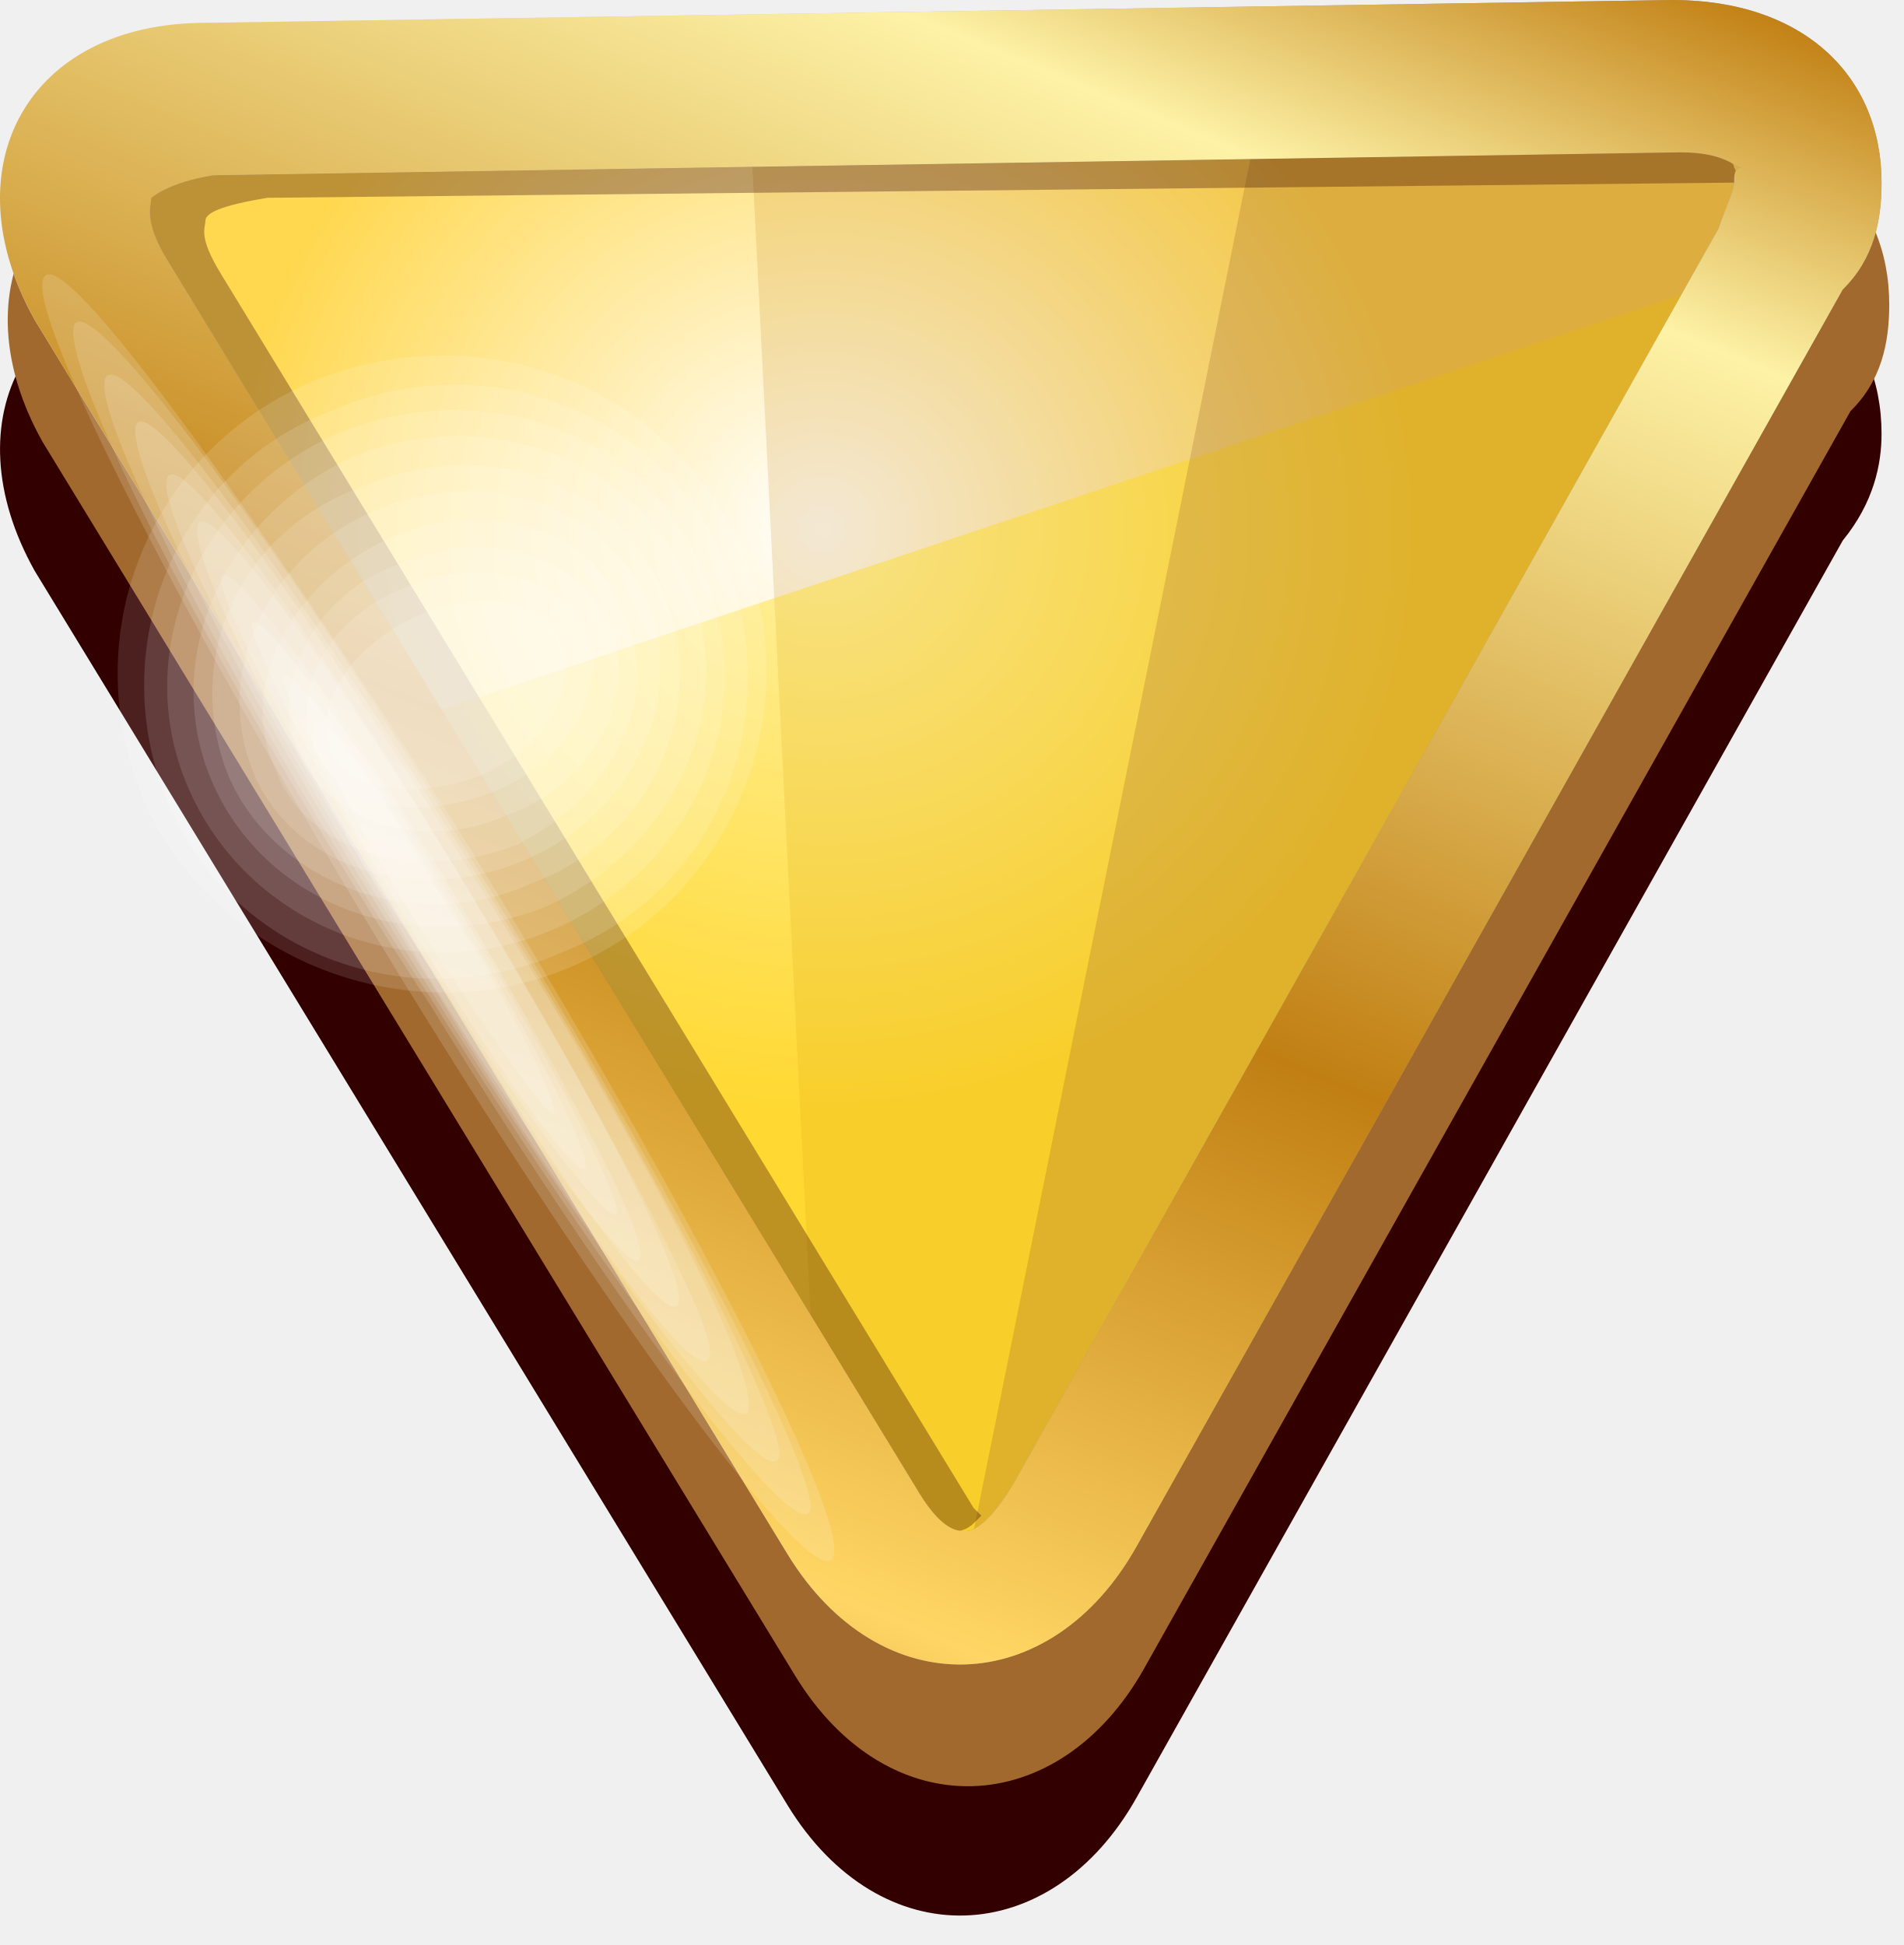
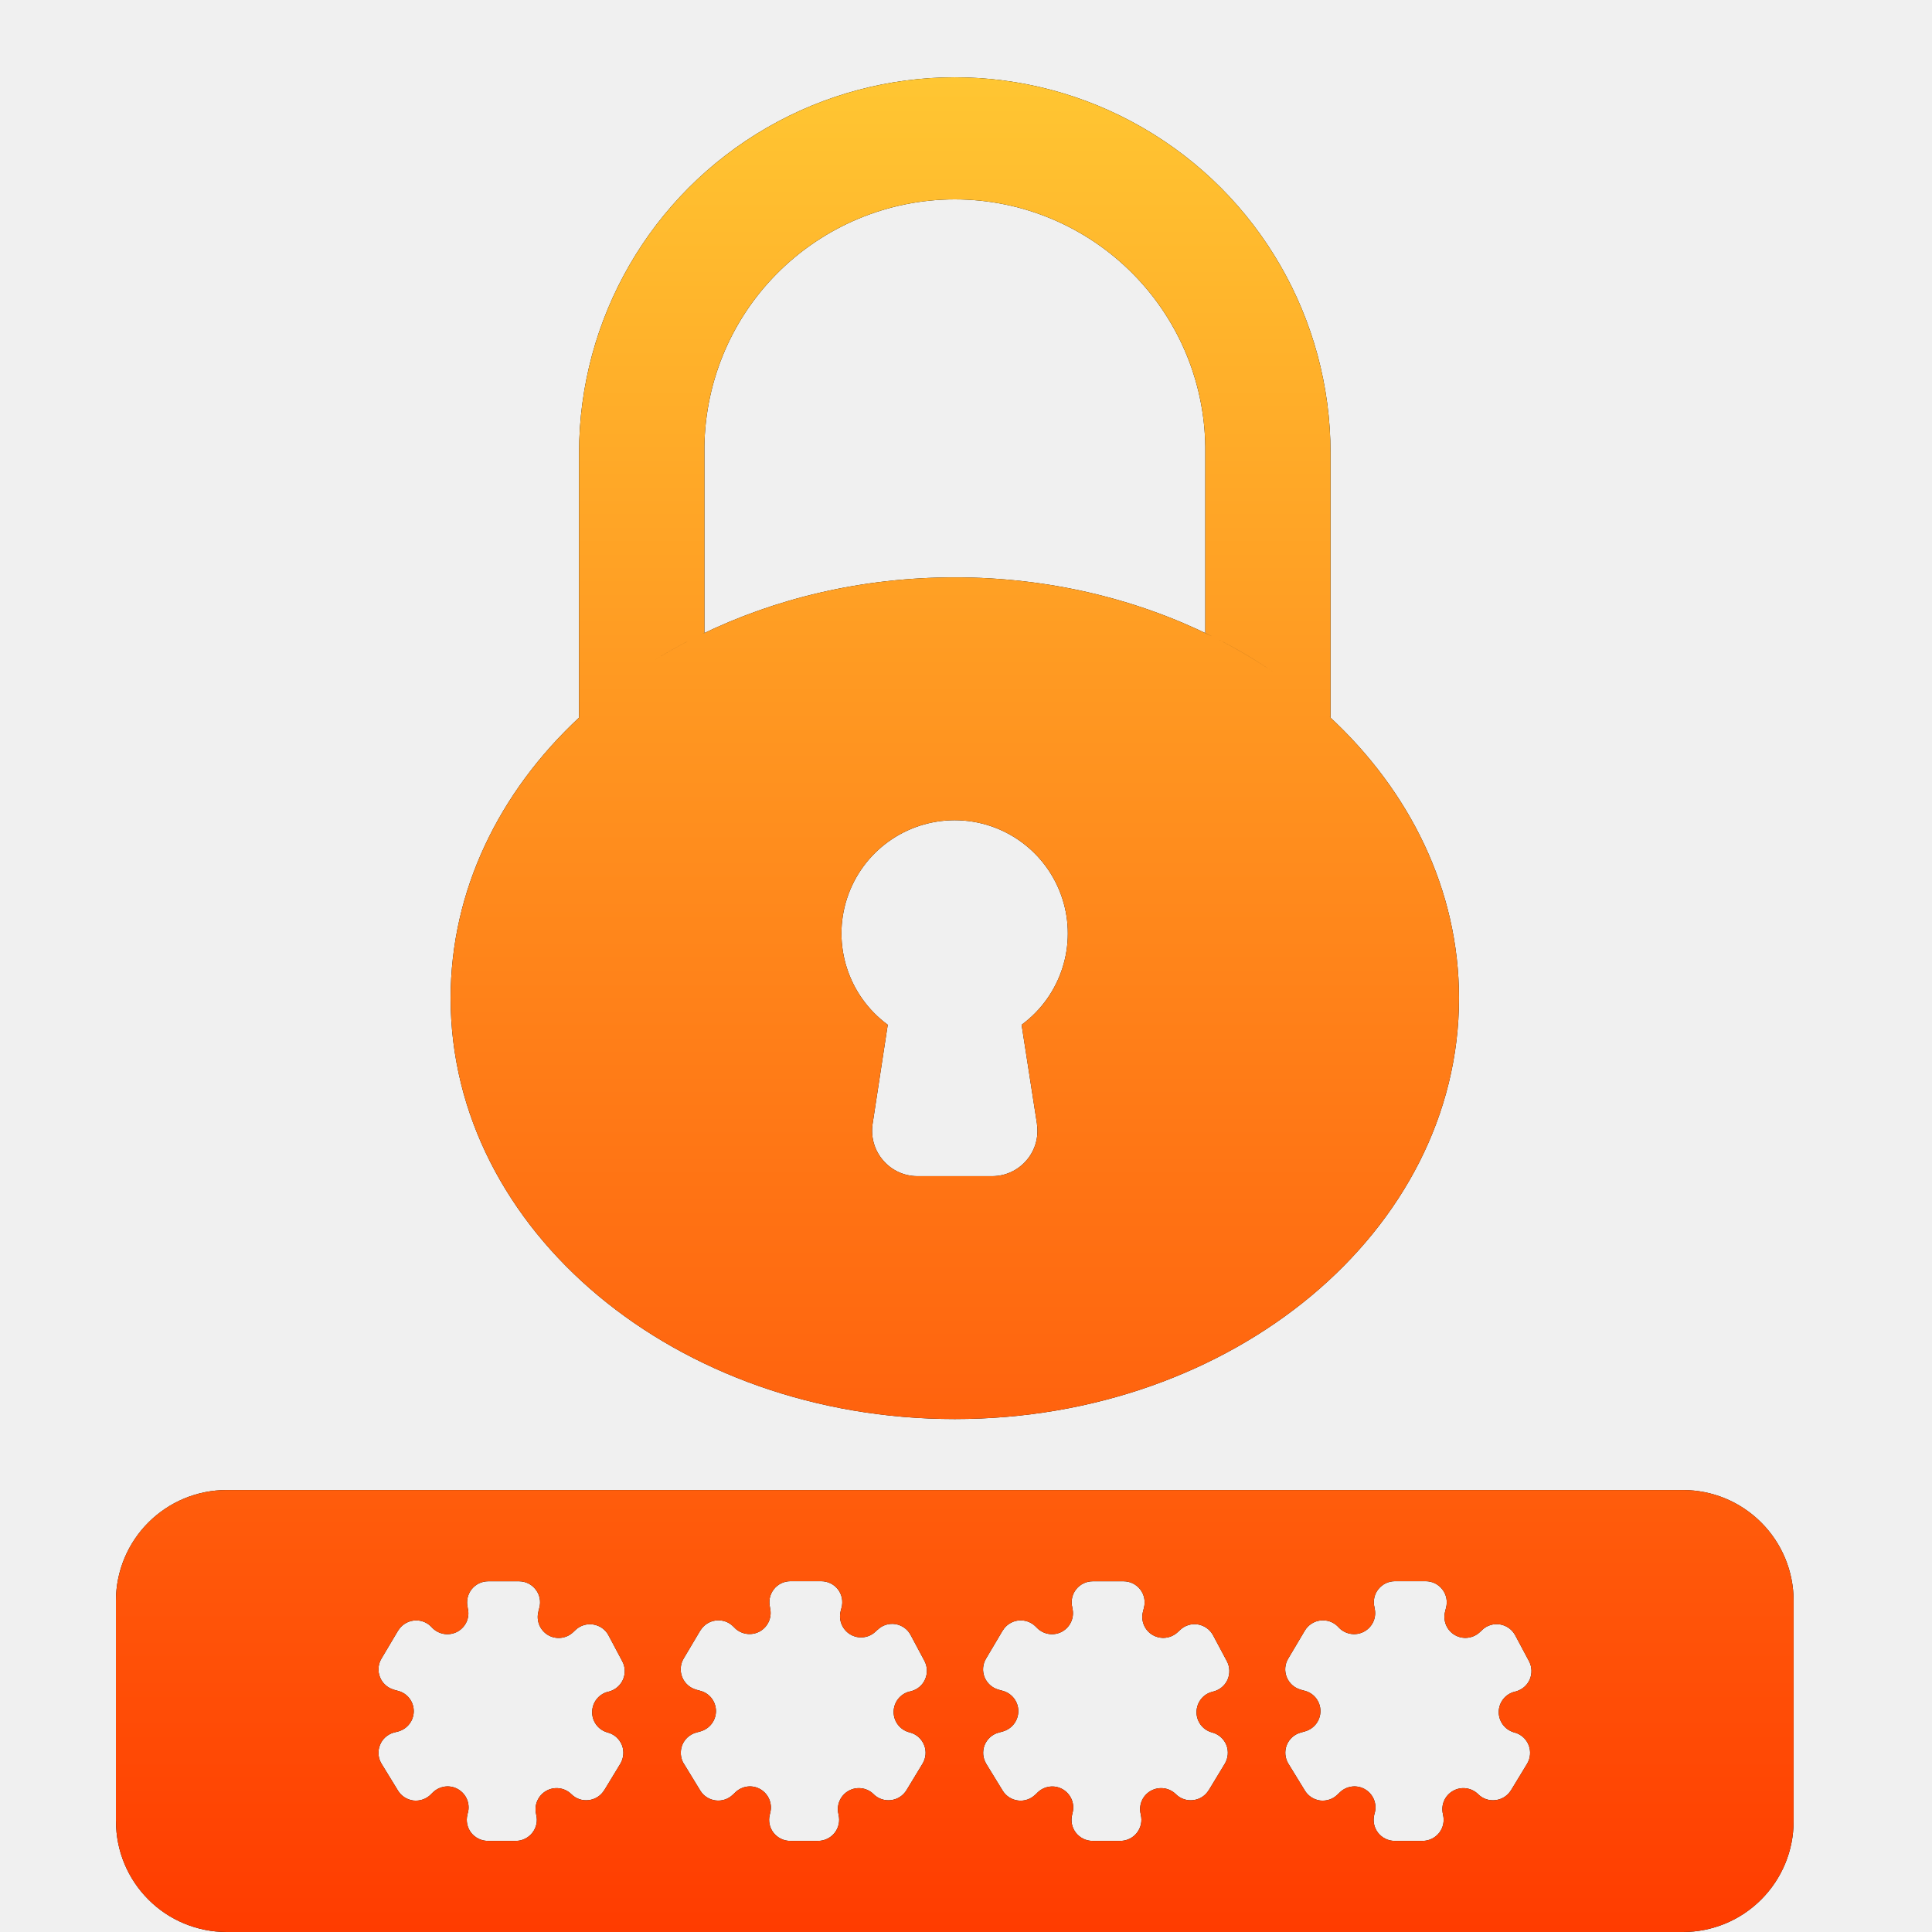
- <svg xmlns="http://www.w3.org/2000/svg" width="46" height="47" viewBox="0 0 46 47" fill="none">
-   <path d="M45.461 10.484C45.461 7.907 43.586 6.066 40.399 6.066L4.965 6.619C0.652 6.619 -1.222 10.116 0.84 13.798L19.026 43.618C21.276 47.299 25.4 47.115 27.463 43.434L44.524 13.061C45.274 12.141 45.461 11.22 45.461 10.484ZM41.899 10.3C41.899 10.484 41.712 10.852 41.524 11.405L24.463 41.777C23.901 42.697 23.526 42.882 23.338 42.882C23.151 42.882 22.776 42.882 22.213 41.961L4.027 12.141C3.465 11.22 3.652 10.852 3.652 10.668C3.652 10.668 4.027 10.116 5.152 10.116L40.587 9.564C41.712 9.564 41.899 9.932 42.087 9.932C41.899 9.932 41.899 10.116 41.899 10.3Z" fill="#330000" />
-   <path d="M45.647 7.359C45.647 4.782 43.772 2.941 40.585 2.941L5.151 3.494C0.838 3.494 -1.036 6.991 1.026 10.673L19.212 40.493C21.462 44.174 25.586 43.99 27.649 40.309L44.71 9.936C45.46 9.2 45.647 8.28 45.647 7.359ZM42.085 7.359C42.085 7.543 41.898 7.911 41.71 8.464L24.649 38.836C24.087 39.757 23.712 39.941 23.524 39.941C23.337 39.941 22.962 39.941 22.399 39.02L4.213 9.2C3.651 8.28 3.838 7.911 3.838 7.727C3.838 7.727 4.213 7.359 5.338 7.175L40.773 6.623C41.898 6.623 42.085 6.991 42.273 6.991C42.085 6.991 42.085 6.991 42.085 7.359Z" fill="#A2692E" />
-   <path d="M43.21 6.258L26.149 36.63C24.649 39.207 22.4 39.207 20.9 36.814L2.714 6.994C1.214 4.601 2.339 2.576 5.339 2.392L40.773 1.84C43.398 1.84 44.523 3.865 43.21 6.258Z" fill="url(#paint0_radial_874_6890)" />
-   <path opacity="0.18" d="M43.772 4.601C43.96 2.944 42.647 1.84 40.398 1.84L18.087 2.208L19.774 35.526L20.524 36.814C22.024 39.207 24.461 39.207 25.774 36.63L42.835 6.258C43.397 5.705 43.585 5.153 43.772 4.601Z" fill="#C17F13" />
-   <path opacity="0.372" d="M43.211 6.258L26.15 36.63C24.65 39.207 22.4 39.207 20.9 36.814L9.089 17.671L43.211 6.258Z" fill="#FFDA00" />
-   <path opacity="0.275" d="M43.211 6.261L23.337 37.922L30.837 0.738L40.398 1.659C43.398 1.843 44.523 3.868 43.211 6.261Z" fill="#A2692E" />
-   <path d="M45.461 4.418C45.461 1.841 43.586 0 40.399 0L4.964 0.552C0.652 0.552 -1.223 4.05 0.839 7.731L19.025 37.551C21.275 41.233 25.4 41.049 27.462 37.367L44.523 6.995C45.273 6.259 45.461 5.338 45.461 4.418ZM41.898 4.418C41.898 4.602 41.711 4.97 41.523 5.522L24.462 35.895C23.9 36.815 23.525 36.999 23.337 36.999C23.15 36.999 22.775 36.999 22.213 36.079L4.027 6.259C3.464 5.338 3.652 4.97 3.652 4.786C3.652 4.786 4.027 4.418 5.152 4.234L40.586 3.682C41.711 3.682 41.898 4.05 42.086 4.05C41.898 4.05 41.898 4.234 41.898 4.418Z" fill="url(#paint1_linear_874_6890)" />
-   <path opacity="0.326" d="M42.086 4.411L41.898 4.043C41.898 3.859 41.336 3.491 40.398 3.675L4.964 4.227C3.839 4.227 3.652 4.596 3.464 4.78C3.464 4.78 3.277 5.332 3.839 6.252L22.025 36.072C22.587 36.993 23.15 36.993 23.15 36.993C23.15 36.993 23.337 36.993 23.525 36.809L23.712 36.625L23.525 36.441L5.339 6.62C4.776 5.7 4.964 5.516 4.964 5.332C4.964 5.148 5.339 4.964 6.464 4.78L42.086 4.411Z" fill="#330000" />
-   <path d="M45.461 4.418C45.461 1.841 43.586 0 40.399 0L4.964 0.552C0.652 0.552 -1.223 4.05 0.839 7.731L19.025 37.551C21.275 41.233 25.4 41.049 27.462 37.367L44.523 6.995C45.273 6.259 45.461 5.338 45.461 4.418ZM41.898 4.418C41.898 4.602 41.711 4.97 41.523 5.522L24.462 35.895C23.9 36.815 23.525 36.999 23.337 36.999C23.15 36.999 22.775 36.999 22.213 36.079L4.027 6.259C3.464 5.338 3.652 4.97 3.652 4.786C3.652 4.786 4.027 4.418 5.152 4.234L40.586 3.682C41.711 3.682 41.898 4.05 42.086 4.05C41.898 4.05 41.898 4.234 41.898 4.418Z" fill="url(#paint2_linear_874_6890)" />
-   <path opacity="0.145" d="M7.589 17.484C7.589 17.853 8.714 20.245 10.401 22.823C12.088 25.4 13.401 27.24 13.401 26.872C13.401 26.504 12.276 24.111 10.589 21.534C9.089 18.957 7.776 17.116 7.589 17.484Z" fill="white" />
-   <path opacity="0.145" d="M6.84 16.381C6.84 15.829 8.527 18.038 10.589 21.352C12.652 24.665 14.152 27.61 14.152 28.162C14.152 28.715 12.464 26.506 10.402 23.192C8.34 19.879 6.84 16.75 6.84 16.381Z" fill="white" />
-   <path opacity="0.145" d="M6.089 15.094C6.089 14.542 8.152 17.119 10.589 21.168C13.026 25.034 14.901 28.715 14.901 29.268C14.901 29.82 12.839 27.243 10.402 23.377C7.964 19.328 6.089 15.646 6.089 15.094Z" fill="white" />
-   <path opacity="0.145" d="M5.34 13.986C5.34 13.25 7.777 16.379 10.589 20.981C13.402 25.583 15.652 29.817 15.464 30.369C15.464 31.105 13.027 27.976 10.214 23.374C7.59 18.956 5.34 14.723 5.34 13.986Z" fill="white" />
-   <path opacity="0.145" d="M4.777 12.699C4.964 11.963 7.589 15.46 10.776 20.615C13.963 25.769 16.588 30.739 16.401 31.475C16.213 32.211 13.588 28.714 10.401 23.376C7.027 18.406 4.589 13.62 4.777 12.699Z" fill="white" />
-   <path opacity="0.145" d="M4.026 11.595C4.214 10.675 7.214 14.725 10.776 20.615C14.338 26.505 17.338 32.028 17.15 32.764C16.963 33.684 13.963 29.635 10.401 23.744C6.651 17.854 3.839 12.516 4.026 11.595Z" fill="white" />
-   <path opacity="0.145" d="M3.276 10.305C3.463 9.384 6.838 13.802 10.963 20.429C15.088 26.872 18.275 32.946 18.087 34.05C17.9 34.971 14.525 30.553 10.4 23.926C6.276 17.484 3.088 11.409 3.276 10.305Z" fill="white" />
-   <path opacity="0.145" d="M2.528 9.204C2.716 8.1 6.466 13.07 10.965 20.249C15.465 27.428 18.84 34.055 18.84 35.159C18.652 36.264 14.902 31.294 10.403 24.115C5.716 16.936 2.341 10.309 2.528 9.204Z" fill="white" />
-   <path opacity="0.145" d="M1.777 7.914C1.965 6.81 6.089 12.148 10.964 20.063C15.839 27.978 19.588 35.157 19.588 36.446C19.401 37.55 15.276 32.212 10.402 24.297C5.339 16.566 1.59 9.203 1.777 7.914Z" fill="white" />
-   <path opacity="0.145" d="M1.027 6.806C0.84 8.094 4.964 16.01 10.214 24.477C15.463 32.945 19.963 38.835 20.151 37.547C20.338 36.258 16.213 28.343 10.964 19.875C5.527 11.408 1.215 5.517 1.027 6.806Z" fill="white" />
-   <path opacity="0.126" d="M10.026 14.903C8.526 15.639 7.589 16.927 7.964 18.032C8.339 19.136 10.026 19.32 11.526 18.768C13.026 18.216 13.963 16.743 13.588 15.639C13.213 14.534 11.713 14.166 10.026 14.903Z" fill="white" />
-   <path opacity="0.126" d="M14.151 15.274C14.713 16.563 13.776 18.403 11.901 19.14C10.026 19.876 8.151 19.508 7.589 18.035C7.026 16.563 7.964 14.906 9.839 14.17C11.713 13.433 13.588 13.986 14.151 15.274Z" fill="white" />
-   <path opacity="0.126" d="M14.714 15.088C15.464 16.745 14.339 18.954 12.277 19.69C10.214 20.611 7.964 19.874 7.215 18.218C6.465 16.561 7.59 14.352 9.652 13.616C11.714 12.695 13.964 13.432 14.714 15.088Z" fill="white" />
-   <path opacity="0.126" d="M15.089 14.903C16.026 16.928 14.714 19.321 12.464 20.425C10.027 21.346 7.402 20.609 6.652 18.584C5.714 16.559 7.027 14.167 9.277 13.062C11.714 11.958 14.339 12.694 15.089 14.903Z" fill="white" />
-   <path opacity="0.126" d="M15.651 14.536C16.588 16.929 15.276 19.69 12.651 20.794C10.026 21.899 7.027 20.979 6.089 18.586C5.152 16.193 6.464 13.431 9.089 12.327C11.714 11.223 14.526 12.143 15.651 14.536Z" fill="white" />
-   <path opacity="0.126" d="M16.027 14.351C17.152 16.928 15.84 20.241 12.84 21.346C10.028 22.634 6.653 21.346 5.528 18.769C4.403 16.008 5.716 12.878 8.715 11.774C11.715 10.486 14.902 11.59 16.027 14.351Z" fill="white" />
-   <path opacity="0.126" d="M16.588 13.983C17.901 16.928 16.401 20.426 13.214 21.898C10.027 23.187 6.464 21.898 5.152 18.953C3.84 16.008 5.339 12.51 8.527 11.038C11.714 9.749 15.276 11.038 16.588 13.983Z" fill="white" />
-   <path opacity="0.126" d="M16.964 13.794C18.464 17.108 16.777 20.973 13.402 22.446C10.027 23.919 6.09 22.446 4.59 19.133C3.09 15.819 4.778 11.954 8.153 10.481C11.715 9.008 15.652 10.481 16.964 13.794Z" fill="white" />
-   <path opacity="0.126" d="M17.526 13.621C19.026 17.303 17.339 21.537 13.589 23.009C9.839 24.666 5.527 23.009 4.027 19.328C2.528 15.646 4.215 11.412 7.965 9.94C11.714 8.283 16.026 9.94 17.526 13.621Z" fill="white" />
-   <path opacity="0.126" d="M17.901 13.249C19.588 17.115 17.713 21.717 13.776 23.373C9.839 25.03 5.152 23.189 3.464 19.324C1.777 15.274 3.652 10.856 7.589 9.2C11.714 7.543 16.213 9.384 17.901 13.249Z" fill="white" />
+ <svg xmlns="http://www.w3.org/2000/svg" xmlns:xlink="http://www.w3.org/1999/xlink" width="50" height="50" viewBox="0 0 50 50" fill="none">
+   <g clip-path="url(#clip0_48_1271)">
+     <use xlink:href="#stroke0_48_1271" fill="black" />
+     <use xlink:href="#stroke0_48_1271" fill="url(#paint0_linear_48_1271)" />
+   </g>
  <defs>
-     <radialGradient id="paint0_radial_874_6890" cx="0" cy="0" r="1" gradientUnits="userSpaceOnUse" gradientTransform="translate(19.8967 12.7942) scale(14.2619 14.0026)">
-       <stop stop-color="white" />
-       <stop offset="1" stop-color="#FFD850" />
-     </radialGradient>
-     <linearGradient id="paint1_linear_874_6890" x1="-3.631" y1="-0.109" x2="27.997" y2="18.494" gradientUnits="userSpaceOnUse">
-       <stop stop-color="white" />
-       <stop offset="1" stop-color="#999999" />
+     <linearGradient id="paint0_linear_48_1271" x1="24.709" y1="2" x2="24.709" y2="50.001" gradientUnits="userSpaceOnUse">
+       <stop stop-color="#FFC632" />
+       <stop offset="1" stop-color="#FF3C00" />
    </linearGradient>
-     <linearGradient id="paint2_linear_874_6890" x1="-15.46" y1="42.361" x2="14.638" y2="-30.23" gradientUnits="userSpaceOnUse">
-       <stop stop-color="#FFD850" />
-       <stop offset="0.065" stop-color="#9C5000" />
-       <stop offset="0.218" stop-color="#FFD665" />
-       <stop offset="0.423" stop-color="#C17F13" />
-       <stop offset="0.676" stop-color="#FDF2A6" />
-       <stop offset="0.779" stop-color="#C17F13" />
-       <stop offset="0.836" stop-color="#955D01" />
-       <stop offset="1" stop-color="#FFD850" />
-     </linearGradient>
+     <clipPath id="clip0_48_1271">
+       <rect width="50" height="50" fill="white" />
+     </clipPath>
+     <path id="stroke0_48_1271" d="M43.552 38.562C44.312 38.561 45.04 38.863 45.579 39.401C46.116 39.938 46.42 40.667 46.418 41.427V47.132C46.42 47.894 46.116 48.623 45.579 49.16C45.042 49.699 44.312 50 43.552 50H5.868C5.108 50 4.378 49.699 3.841 49.16C3.304 48.623 3 47.894 3.002 47.132H3V41.427C3 40.667 3.304 39.938 3.841 39.401C4.38 38.863 5.108 38.561 5.868 38.562H43.552ZM12.634 40.923C12.465 40.923 12.306 41.002 12.202 41.135C12.101 41.266 12.064 41.44 12.104 41.602V41.615C12.167 41.852 12.061 42.1 11.848 42.222C11.634 42.343 11.366 42.306 11.193 42.134L11.156 42.095C11.037 41.975 10.87 41.919 10.704 41.94C10.538 41.96 10.39 42.057 10.304 42.2H10.302L9.871 42.926C9.785 43.071 9.771 43.249 9.834 43.405C9.897 43.564 10.03 43.683 10.192 43.728V43.73L10.31 43.762C10.545 43.826 10.708 44.04 10.708 44.285C10.708 44.528 10.545 44.742 10.31 44.809L10.188 44.84C10.026 44.887 9.893 45.006 9.832 45.165C9.769 45.324 9.787 45.502 9.875 45.648V45.647L10.3 46.341C10.386 46.482 10.532 46.575 10.696 46.597C10.861 46.616 11.025 46.562 11.145 46.446H11.143L11.203 46.388C11.379 46.217 11.646 46.183 11.855 46.305C12.067 46.428 12.171 46.675 12.11 46.912H12.108L12.097 46.963C12.056 47.126 12.091 47.298 12.194 47.432C12.298 47.563 12.457 47.642 12.626 47.642H13.351C13.517 47.642 13.675 47.563 13.779 47.43C13.881 47.298 13.919 47.126 13.876 46.963V46.955C13.817 46.716 13.923 46.47 14.134 46.349C14.345 46.227 14.615 46.262 14.789 46.435C14.907 46.552 15.071 46.608 15.237 46.587C15.404 46.567 15.55 46.473 15.637 46.33H15.639L16.055 45.645C16.141 45.5 16.156 45.322 16.096 45.165C16.033 45.007 15.902 44.887 15.737 44.84L15.697 44.828C15.47 44.754 15.319 44.538 15.325 44.301C15.329 44.062 15.489 43.854 15.718 43.787V43.789L15.761 43.777C15.923 43.734 16.056 43.62 16.123 43.468C16.189 43.315 16.184 43.141 16.105 42.994L15.749 42.324C15.671 42.173 15.523 42.069 15.356 42.042C15.19 42.015 15.018 42.065 14.895 42.183L14.832 42.242C14.656 42.408 14.391 42.438 14.182 42.315C13.972 42.189 13.872 41.942 13.935 41.707H13.933L13.958 41.609C14.003 41.445 13.968 41.27 13.864 41.137C13.76 41.002 13.601 40.923 13.433 40.923H12.634ZM20.455 40.921C20.287 40.921 20.127 41 20.025 41.133C19.922 41.266 19.887 41.438 19.928 41.601V41.613C19.986 41.85 19.88 42.096 19.669 42.218C19.455 42.339 19.189 42.302 19.015 42.132H19.017L18.977 42.093C18.858 41.973 18.692 41.917 18.525 41.938C18.359 41.958 18.211 42.055 18.125 42.198H18.123L17.692 42.924C17.606 43.069 17.593 43.247 17.655 43.403C17.718 43.562 17.851 43.681 18.014 43.727V43.728L18.131 43.76C18.366 43.824 18.529 44.038 18.529 44.283C18.529 44.526 18.366 44.74 18.131 44.807L18.014 44.84C17.849 44.887 17.718 45.006 17.655 45.165C17.595 45.324 17.61 45.502 17.698 45.648L17.7 45.647L18.123 46.34C18.209 46.481 18.357 46.575 18.52 46.595C18.684 46.616 18.848 46.562 18.966 46.446H18.968L19.028 46.388C19.203 46.217 19.469 46.183 19.679 46.305C19.89 46.428 19.994 46.675 19.934 46.912L19.922 46.963C19.879 47.126 19.916 47.298 20.018 47.43C20.121 47.563 20.281 47.642 20.447 47.642H21.172C21.34 47.642 21.499 47.563 21.602 47.432C21.706 47.298 21.742 47.126 21.701 46.963V46.955C21.641 46.716 21.746 46.47 21.957 46.349C22.169 46.227 22.437 46.262 22.611 46.435H22.609C22.729 46.552 22.894 46.608 23.061 46.587C23.225 46.567 23.372 46.473 23.46 46.33L23.875 45.645C23.963 45.5 23.98 45.322 23.917 45.165C23.856 45.007 23.725 44.887 23.562 44.84H23.56L23.52 44.828H23.519C23.284 44.76 23.123 44.542 23.127 44.297C23.131 44.052 23.299 43.838 23.536 43.777V43.779L23.58 43.768C23.742 43.726 23.876 43.613 23.942 43.46C24.009 43.307 24.003 43.131 23.925 42.984L23.568 42.315C23.49 42.164 23.342 42.06 23.176 42.032C23.009 42.005 22.837 42.057 22.716 42.175V42.173L22.653 42.231C22.477 42.394 22.216 42.422 22.009 42.301C21.803 42.179 21.699 41.938 21.754 41.705L21.779 41.607C21.824 41.445 21.789 41.268 21.688 41.135C21.584 41 21.422 40.921 21.254 40.921H20.455ZM36.099 40.921C35.93 40.921 35.772 41 35.668 41.133C35.566 41.264 35.529 41.438 35.572 41.601V41.613C35.633 41.85 35.527 42.098 35.313 42.22C35.1 42.341 34.832 42.304 34.659 42.132L34.622 42.093C34.503 41.973 34.336 41.917 34.169 41.938C34.003 41.958 33.856 42.056 33.77 42.198L33.339 42.924C33.251 43.069 33.237 43.247 33.3 43.403C33.362 43.562 33.496 43.681 33.658 43.727V43.728L33.775 43.76C34.011 43.824 34.173 44.038 34.173 44.283C34.173 44.526 34.011 44.74 33.775 44.807L33.658 44.84C33.494 44.887 33.362 45.006 33.3 45.165C33.239 45.324 33.255 45.502 33.345 45.648V45.647L33.77 46.34C33.856 46.481 34.001 46.575 34.165 46.597C34.33 46.616 34.495 46.562 34.612 46.446L34.673 46.388C34.847 46.217 35.114 46.183 35.325 46.305C35.537 46.428 35.641 46.675 35.58 46.912H35.578L35.566 46.963C35.525 47.126 35.56 47.298 35.664 47.432C35.766 47.563 35.924 47.642 36.093 47.642H36.818C36.985 47.642 37.143 47.563 37.247 47.432C37.351 47.298 37.386 47.126 37.345 46.963V46.955C37.284 46.716 37.39 46.47 37.602 46.349C37.813 46.227 38.081 46.262 38.256 46.435C38.373 46.552 38.538 46.608 38.705 46.587C38.871 46.567 39.018 46.473 39.105 46.33H39.106L39.522 45.645C39.608 45.5 39.623 45.322 39.562 45.165C39.5 45.006 39.369 44.887 39.206 44.84H39.202L39.163 44.828H39.165C38.936 44.754 38.783 44.54 38.787 44.299C38.791 44.06 38.953 43.85 39.185 43.785L39.183 43.787L39.226 43.775C39.388 43.732 39.522 43.619 39.589 43.466C39.655 43.313 39.649 43.139 39.571 42.992L39.214 42.322C39.133 42.171 38.989 42.068 38.822 42.04C38.654 42.013 38.484 42.063 38.36 42.181H38.362L38.299 42.239C38.12 42.406 37.856 42.436 37.647 42.312C37.437 42.187 37.338 41.94 37.4 41.705L37.424 41.607C37.467 41.445 37.433 41.268 37.329 41.135C37.225 41 37.067 40.921 36.898 40.921H36.099ZM28.28 40.923C28.112 40.923 27.953 41 27.849 41.133C27.745 41.266 27.71 41.438 27.751 41.602V41.613C27.813 41.85 27.707 42.1 27.494 42.222C27.281 42.343 27.012 42.306 26.84 42.132L26.803 42.095C26.683 41.975 26.516 41.919 26.35 41.938C26.183 41.96 26.034 42.056 25.95 42.2H25.948L25.518 42.926C25.431 43.071 25.418 43.249 25.48 43.405C25.543 43.562 25.676 43.681 25.839 43.728L25.956 43.76C26.191 43.826 26.354 44.04 26.354 44.283C26.354 44.528 26.191 44.742 25.956 44.809L25.839 44.842C25.674 44.887 25.543 45.008 25.48 45.167C25.42 45.326 25.435 45.504 25.525 45.648L25.523 45.647L25.948 46.34C26.036 46.483 26.181 46.577 26.346 46.597C26.51 46.618 26.675 46.562 26.793 46.446H26.795L26.854 46.388C27.028 46.219 27.294 46.185 27.504 46.307C27.715 46.43 27.819 46.677 27.759 46.912L27.747 46.963C27.706 47.126 27.741 47.298 27.843 47.43C27.947 47.563 28.104 47.642 28.273 47.642H28.995C29.163 47.642 29.322 47.563 29.424 47.432C29.528 47.298 29.564 47.126 29.523 46.963V46.955C29.462 46.716 29.567 46.47 29.778 46.349C29.992 46.227 30.258 46.262 30.433 46.435C30.55 46.552 30.717 46.608 30.882 46.587C31.048 46.567 31.195 46.473 31.281 46.33H31.283L31.698 45.645C31.784 45.5 31.801 45.322 31.74 45.165C31.677 45.006 31.545 44.887 31.383 44.84H31.381L31.342 44.828C31.113 44.754 30.96 44.54 30.966 44.299C30.972 44.058 31.132 43.85 31.363 43.787H31.365L31.407 43.775C31.568 43.734 31.703 43.62 31.77 43.468C31.836 43.315 31.83 43.139 31.752 42.992L31.395 42.322C31.314 42.171 31.169 42.068 31.001 42.04C30.835 42.013 30.664 42.065 30.541 42.183L30.48 42.239C30.302 42.406 30.038 42.436 29.828 42.312C29.619 42.189 29.518 41.94 29.581 41.707L29.605 41.609C29.648 41.445 29.614 41.27 29.51 41.135C29.406 41.002 29.247 40.923 29.079 40.923H28.28ZM19.848 3.304C22.857 1.566 26.564 1.566 29.571 3.304C32.58 5.04 34.434 8.25 34.434 11.724V18.571C34.422 18.561 34.411 18.551 34.399 18.541C36.487 20.472 37.759 23.029 37.759 25.834C37.759 31.849 31.916 36.725 24.71 36.725C17.504 36.725 11.662 31.848 11.662 25.834C11.662 23.044 12.919 20.499 14.986 18.572V11.724C14.986 8.25 16.84 5.04 19.848 3.304ZM24.706 21.227C23.439 21.228 22.316 22.042 21.922 23.247C21.528 24.45 21.954 25.771 22.975 26.521L22.582 29.092C22.533 29.429 22.631 29.772 22.855 30.03C23.076 30.289 23.399 30.438 23.74 30.439H25.68C26.021 30.438 26.344 30.289 26.565 30.03C26.789 29.772 26.887 29.429 26.836 29.092H26.838L26.439 26.521C27.459 25.771 27.884 24.45 27.49 23.247C27.096 22.042 25.974 21.227 24.706 21.227ZM31.525 16.546C32.03 16.805 32.512 17.091 32.969 17.402C32.507 17.086 32.025 16.8 31.525 16.546ZM17.877 16.555C17.546 16.723 17.223 16.906 16.909 17.102C17.221 16.908 17.544 16.726 17.877 16.555ZM24.71 5.16C22.978 5.16 21.317 5.857 20.099 7.089C18.88 8.321 18.208 9.99 18.23 11.724V16.381C18.195 16.397 18.162 16.414 18.128 16.431C20.061 15.486 22.309 14.942 24.71 14.942C27.141 14.942 29.416 15.5 31.365 16.467C31.308 16.439 31.251 16.408 31.193 16.381V11.724C31.215 9.99 30.541 8.321 29.322 7.089C28.106 5.857 26.444 5.16 24.71 5.16Z" />
  </defs>
</svg>
